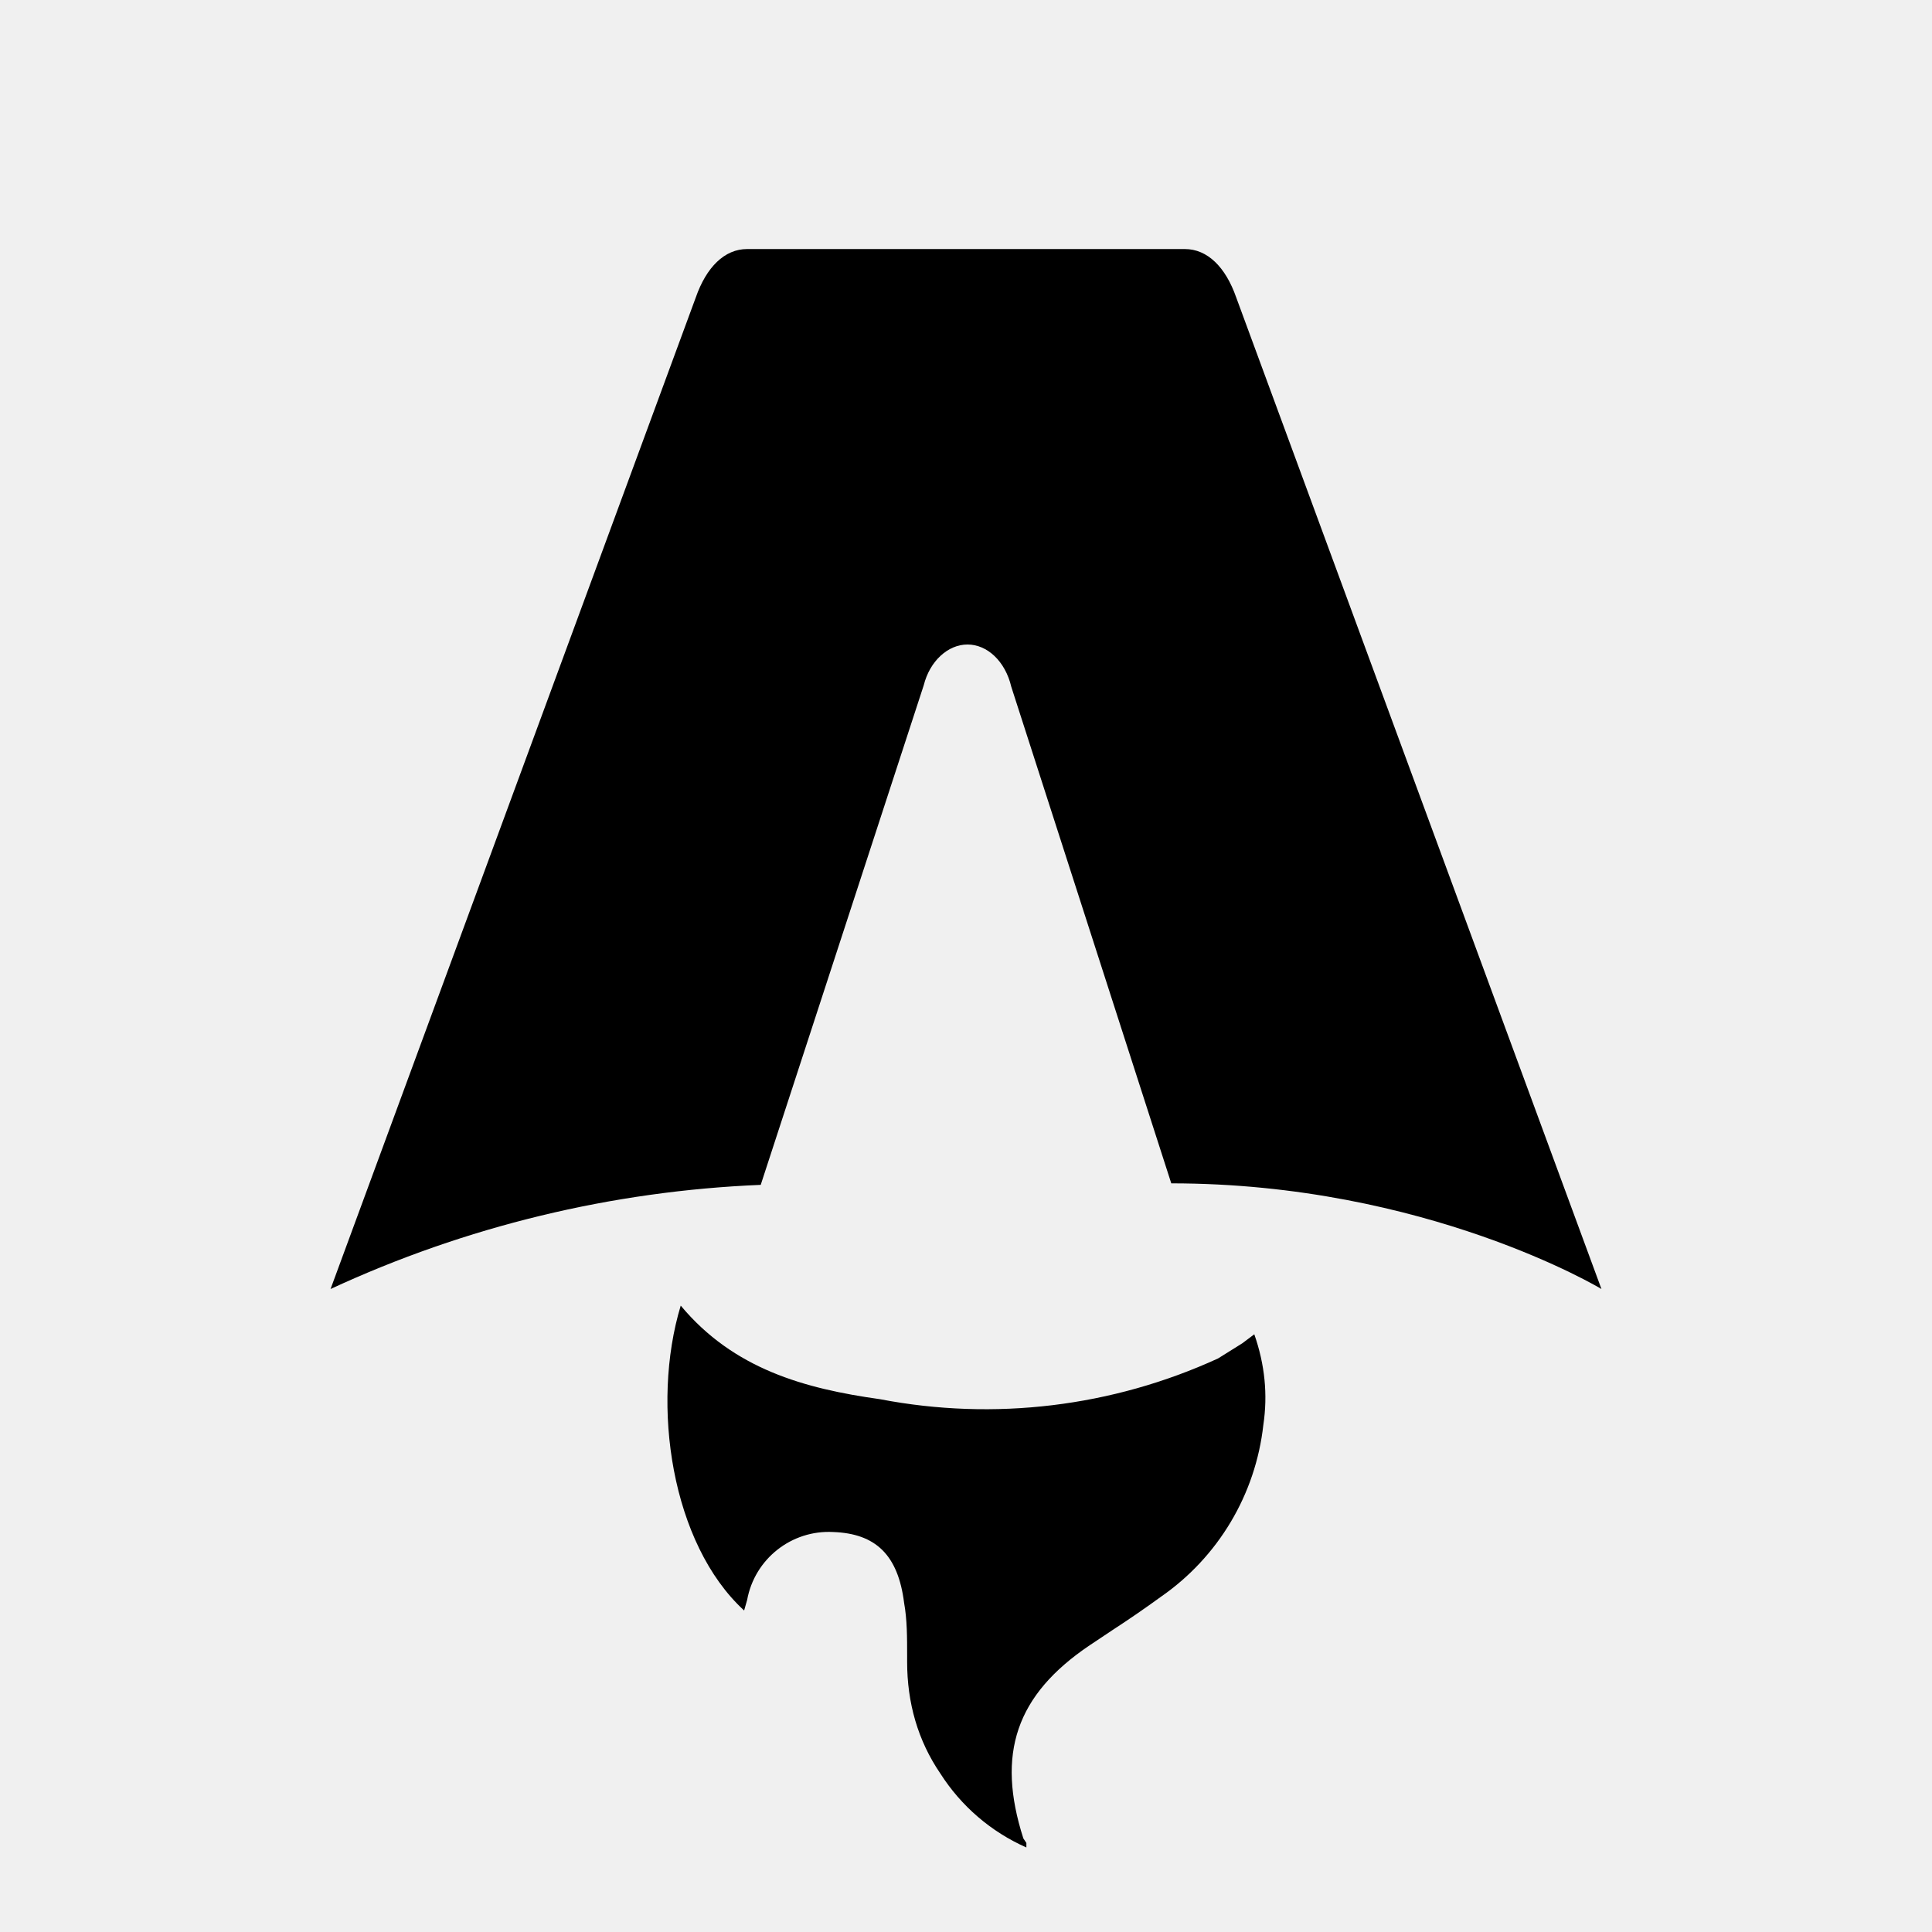
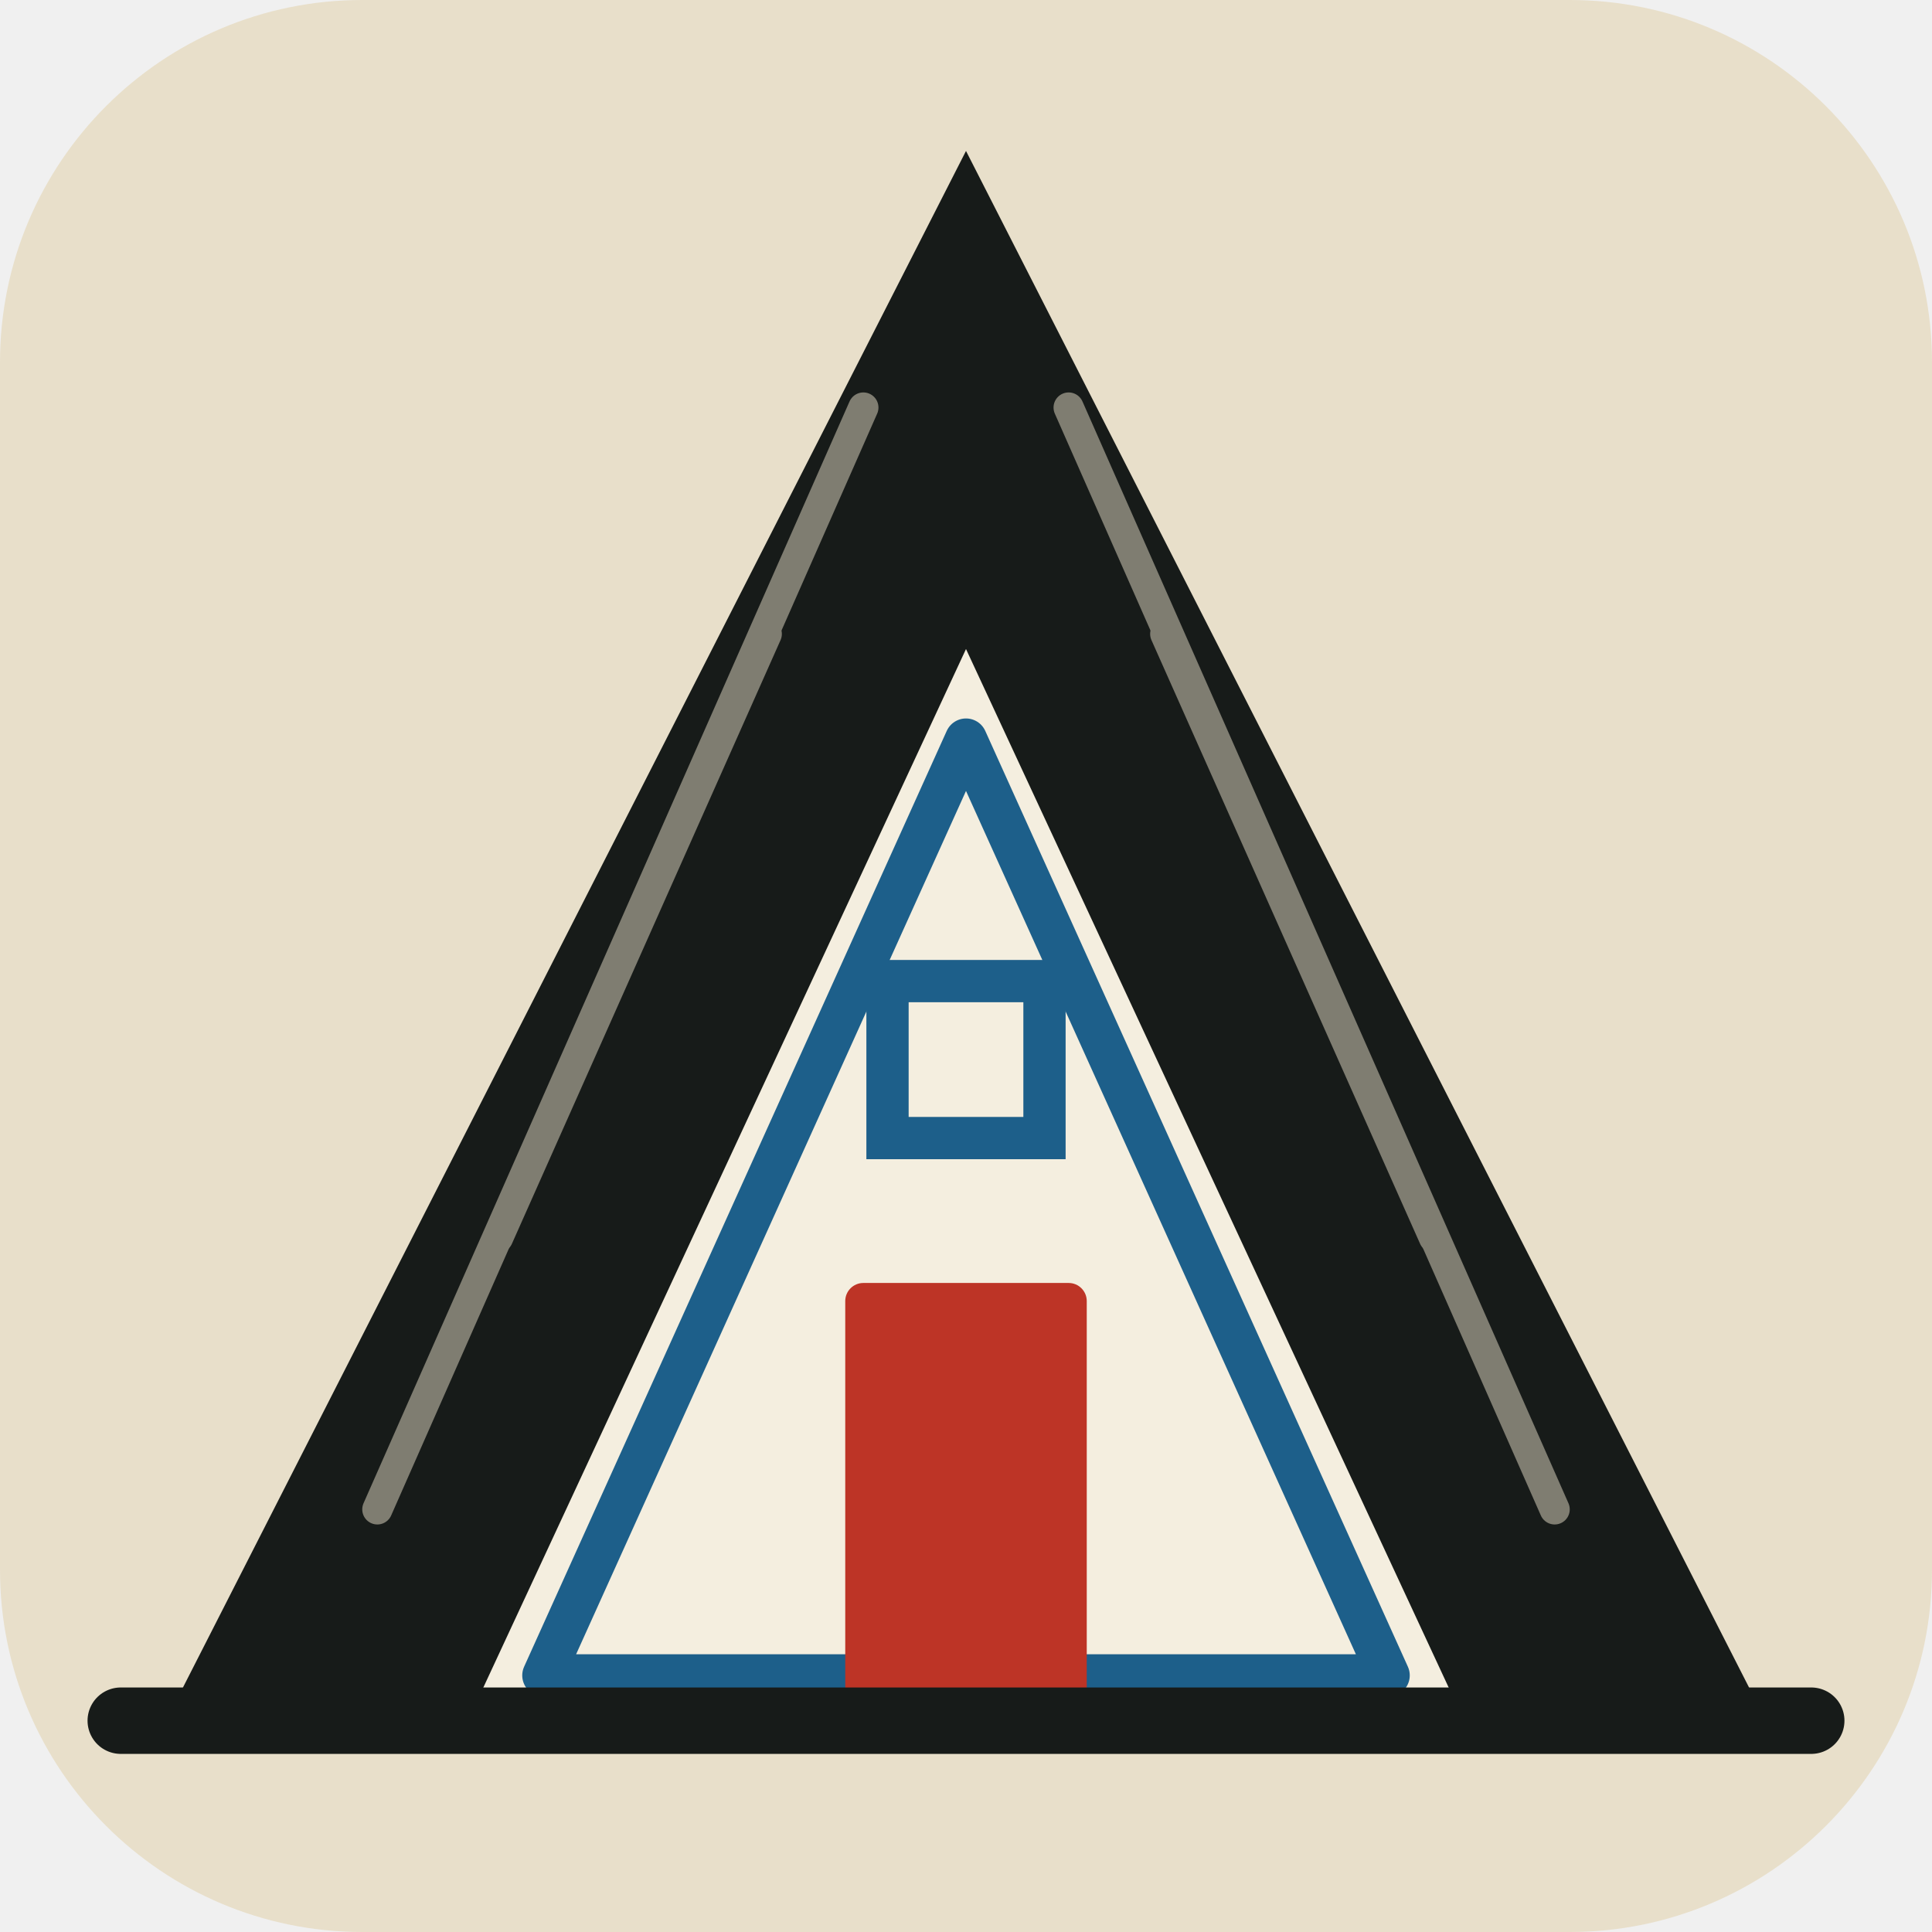
- <svg xmlns="http://www.w3.org/2000/svg" fill="none" viewBox="0 0 128 128">
-   <path d="M50.4 78.5a75.1 75.1 0 0 0-28.5 6.9l24.2-65.7c.7-2 1.9-3.2 3.4-3.2h29c1.5 0 2.7 1.2 3.4 3.2l24.2 65.7s-11.6-7-28.5-7L67 45.5c-.4-1.7-1.6-2.8-2.9-2.8-1.3 0-2.5 1.1-2.9 2.7L50.4 78.5Zm-1.1 28.2Zm-4.2-20.2c-2 6.6-.6 15.8 4.2 20.2a17.5 17.5 0 0 1 .2-.7 5.5 5.5 0 0 1 5.7-4.5c2.8.1 4.3 1.5 4.7 4.7.2 1.1.2 2.3.2 3.5v.4c0 2.7.7 5.2 2.2 7.4a13 13 0 0 0 5.7 4.9v-.3l-.2-.3c-1.8-5.6-.5-9.5 4.4-12.8l1.5-1a73 73 0 0 0 3.2-2.2 16 16 0 0 0 6.8-11.4c.3-2 .1-4-.6-6l-.8.6-1.6 1a37 37 0 0 1-22.4 2.7c-5-.7-9.7-2-13.2-6.2Z" />
-   <style>
-         path { fill: #000; }
-         @media (prefers-color-scheme: dark) {
-             path { fill: #FFF; }
-         }
-     </style>
+ <svg xmlns="http://www.w3.org/2000/svg" viewBox="0 0 64 64">
+   <rect width="64" height="64" rx="12" fill="#e8dfca" />
+   <path d="M32 5 L58.5 57 H5.5 Z" fill="#171b19" />
+   <g stroke="#e8dfca" stroke-width="1" stroke-linecap="round" opacity=".5">
+     <path d="M28.6 13.5 L12.5 50" />
+     <path d="M25.4 21 L16.5 41" />
+     <path d="M35.4 13.5 L51.5 50" />
+     <path d="M38.6 21 L47.5 41" />
+   </g>
+   <path d="M32 21.5 L48.5 57 H15.5 Z" fill="#f4eedf" />
+   <path d="M32 24.5 L46 55.5 H18 Z" fill="none" stroke="#1d5f8a" stroke-width="1.4" stroke-linejoin="round" />
+   <rect x="28" y="42.5" width="8" height="14.5" rx=".6" fill="#bd3426" />
+   <rect x="29.4" y="32.5" width="5.2" height="5.2" fill="#f4eedf" stroke="#1d5f8a" stroke-width="1.4" />
+   <path d="M4 57 H60" stroke="#171b19" stroke-width="2.2" stroke-linecap="round" />
</svg>
